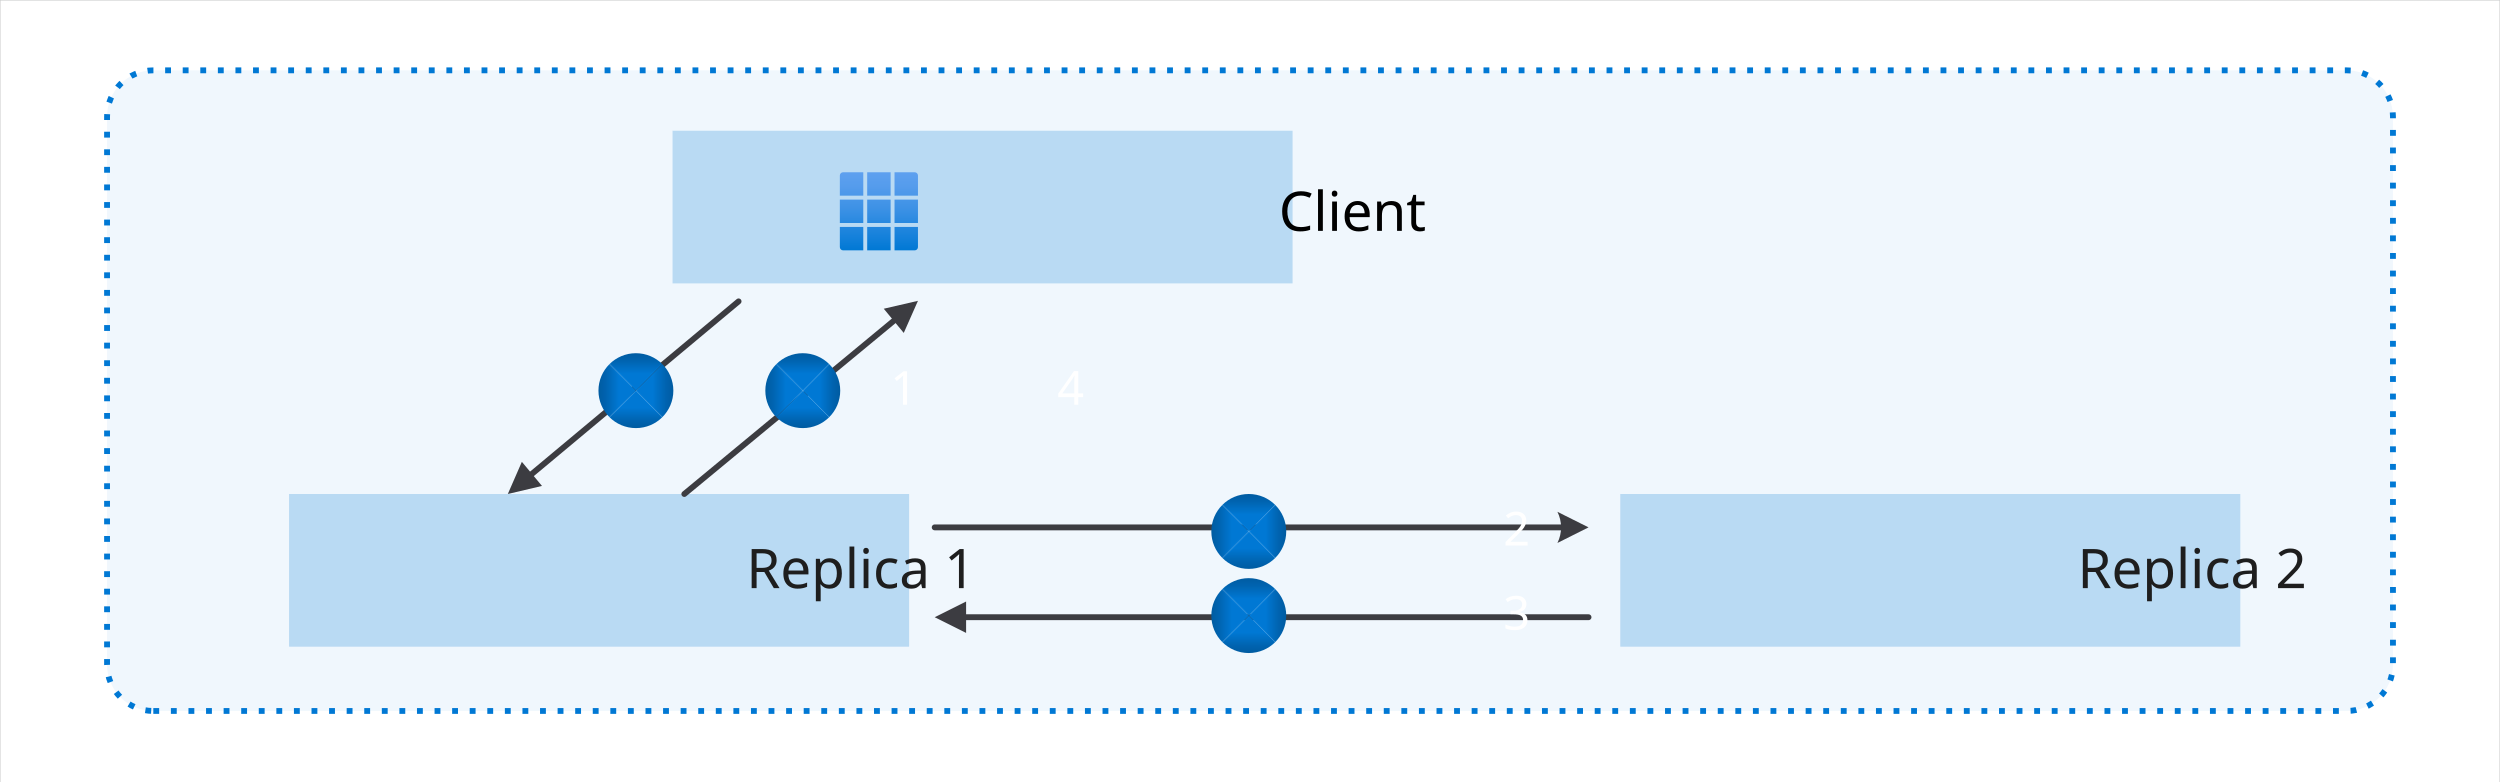
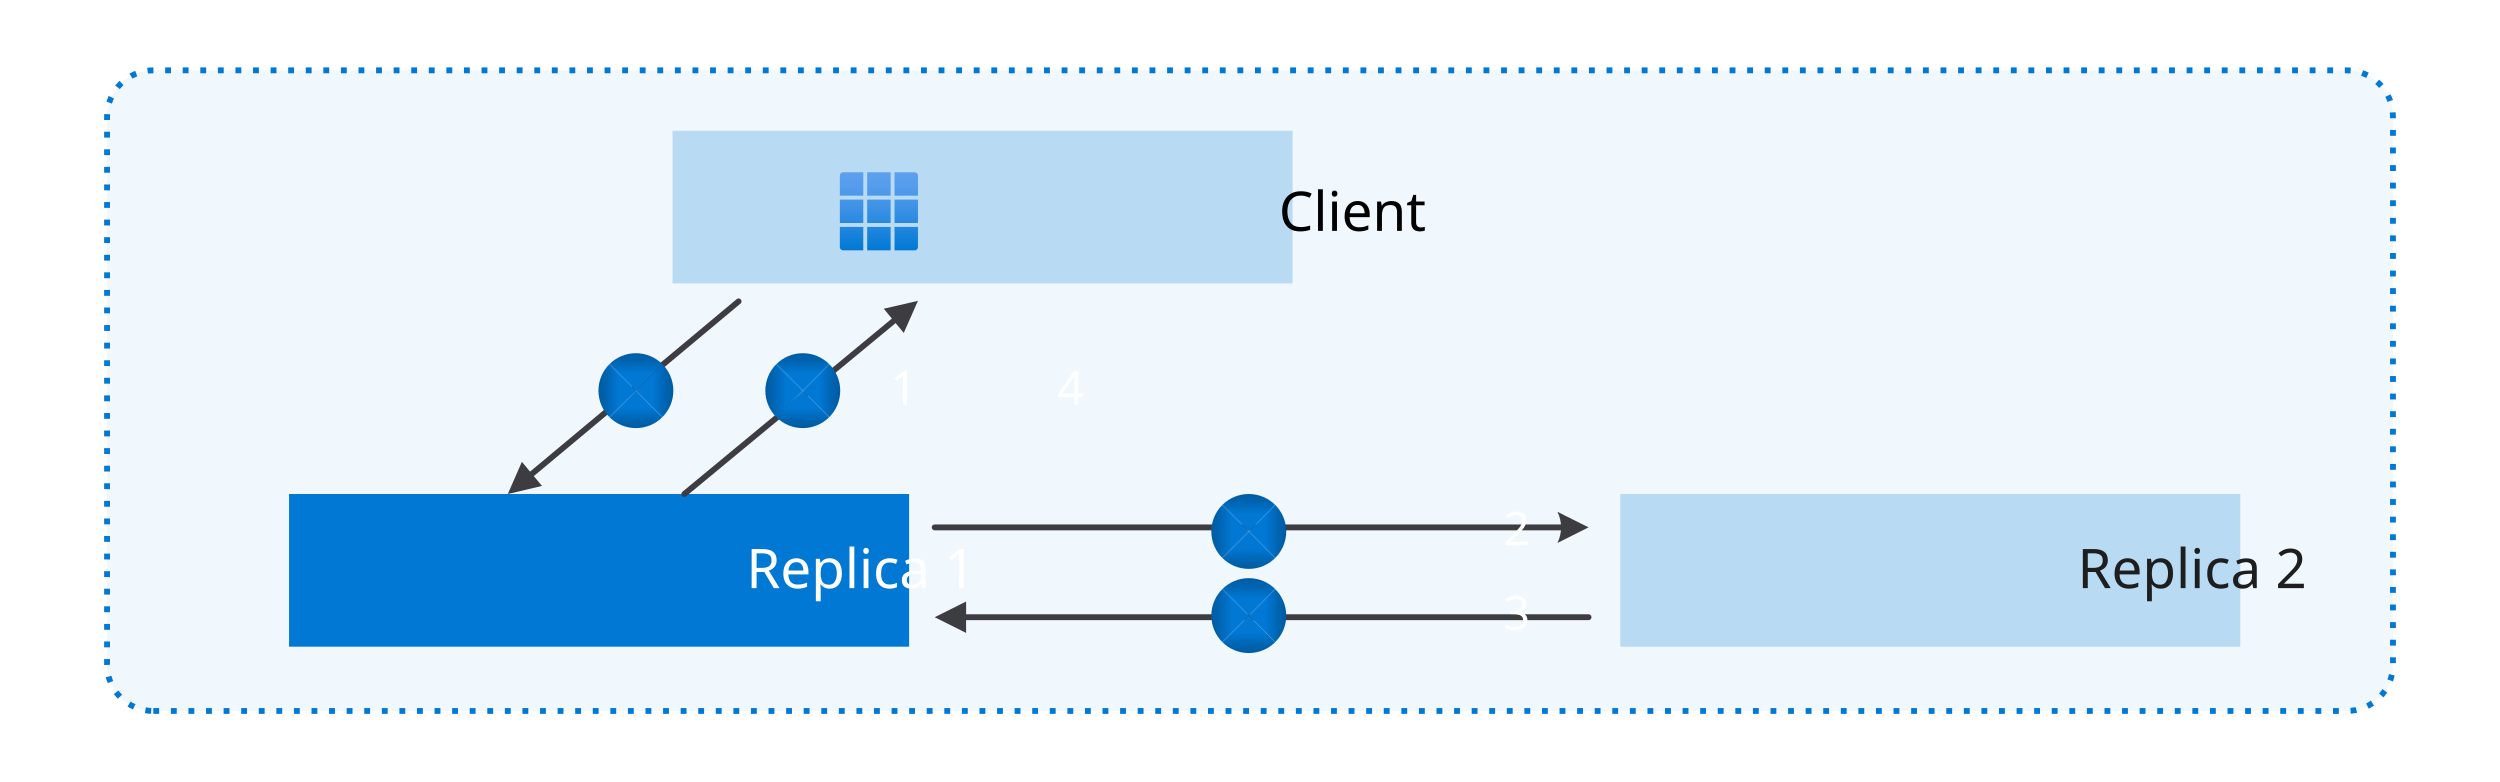
- <svg xmlns="http://www.w3.org/2000/svg" xmlns:ns1="http://schemas.microsoft.com/visio/2003/SVGExtensions/" xmlns:xlink="http://www.w3.org/1999/xlink" width="8.889in" height="2.778in" viewBox="0 0 640 200" xml:space="preserve" color-interpolation-filters="sRGB" class="st15">
+ <svg xmlns="http://www.w3.org/2000/svg" xmlns:ns1="http://schemas.microsoft.com/visio/2003/SVGExtensions/" xmlns:xlink="http://www.w3.org/1999/xlink" width="8.889in" height="2.778in" viewBox="0 0 640 200" xml:space="preserve" color-interpolation-filters="sRGB" class="st17">
  <ns1:documentProperties ns1:langID="2052" ns1:metric="true" ns1:viewMarkup="false">
    <ns1:userDefs>
      <ns1:ud ns1:nameU="msvSubprocessMaster" ns1:prompt="" ns1:val="VT4(Rectangle)" />
      <ns1:ud ns1:nameU="msvNoAutoConnect" ns1:val="VT0(1):26" />
    </ns1:userDefs>
  </ns1:documentProperties>
  <style type="text/css">
	
- 		.st1 {fill:#ffffff;stroke:#c7c8c8;stroke-width:0.25}
+ 		.st1 {fill:#ffffff;stroke:none;stroke-width:0.25}
		.st2 {fill:#f0f7fd;stroke:#0078d4;stroke-dasharray:1.5,3;stroke-linecap:butt;stroke-width:1.5}
- 		.st3 {fill:#0078d4;fill-opacity:0.23;stroke:none;stroke-linecap:butt;stroke-width:0.561}
- 		.st4 {fill:#1e1e1e;font-family:Segoe UI;font-size:1.167em}
- 		.st5 {marker-start:url(#mrkr4-19);stroke:#3c3c41;stroke-linecap:round;stroke-linejoin:round;stroke-width:1.5}
- 		.st6 {fill:#3c3c41;fill-opacity:1;stroke:#3c3c41;stroke-opacity:1;stroke-width:0.373}
- 		.st7 {marker-end:url(#mrkr5-25);stroke:#3c3c41;stroke-linecap:round;stroke-linejoin:round;stroke-width:1.5}
- 		.st8 {marker-end:url(#mrkr4-36);stroke:#3c3c41;stroke-linecap:round;stroke-linejoin:round;stroke-width:1.5}
- 		.st9 {fill:none;stroke:none;stroke-linecap:butt;stroke-width:0.561}
- 		.st10 {fill:#000000;font-family:Segoe UI;font-size:1.167em}
- 		.st11 {fill:url(#grad0-45);stroke:none;stroke-linecap:butt;stroke-width:0.75}
- 		.st12 {fill:url(#grad13-50);stroke:none;stroke-linecap:butt;stroke-width:0.561}
- 		.st13 {fill:none;stroke:none;stroke-linecap:butt;stroke-width:0.75}
- 		.st14 {fill:#ffffff;font-family:Segoe UI;font-size:1em}
- 		.st15 {fill:none;fill-rule:evenodd;font-size:12px;overflow:visible;stroke-linecap:square;stroke-miterlimit:3}
+ 		.st3 {fill:#0078d4;stroke:none;stroke-linecap:butt;stroke-width:0.561}
+ 		.st4 {fill:#ffffff;font-family:Segoe UI;font-size:1.167em}
+ 		.st5 {fill:#0078d4;fill-opacity:0.23;stroke:none;stroke-linecap:butt;stroke-width:0.561}
+ 		.st6 {fill:#1e1e1e;font-family:Segoe UI;font-size:1.167em}
+ 		.st7 {marker-start:url(#mrkr4-19);stroke:#3c3c41;stroke-linecap:round;stroke-linejoin:round;stroke-width:1.5}
+ 		.st8 {fill:#3c3c41;fill-opacity:1;stroke:#3c3c41;stroke-opacity:1;stroke-width:0.373}
+ 		.st9 {marker-end:url(#mrkr5-25);stroke:#3c3c41;stroke-linecap:round;stroke-linejoin:round;stroke-width:1.5}
+ 		.st10 {marker-end:url(#mrkr4-36);stroke:#3c3c41;stroke-linecap:round;stroke-linejoin:round;stroke-width:1.5}
+ 		.st11 {fill:none;stroke:none;stroke-linecap:butt;stroke-width:0.561}
+ 		.st12 {fill:#000000;font-family:Segoe UI;font-size:1.167em}
+ 		.st13 {fill:url(#grad0-45);stroke:none;stroke-linecap:butt;stroke-width:0.75}
+ 		.st14 {fill:url(#grad13-50);stroke:none;stroke-linecap:butt;stroke-width:0.561}
+ 		.st15 {fill:none;stroke:none;stroke-linecap:butt;stroke-width:0.75}
+ 		.st16 {fill:#ffffff;font-family:Segoe UI;font-size:1em}
+ 		.st17 {fill:none;fill-rule:evenodd;font-size:12px;overflow:visible;stroke-linecap:square;stroke-miterlimit:3}
	
	</style>
  <defs id="Patterns_And_Gradients">
    <linearGradient id="grad0-45" x1="0" y1="0" x2="1" y2="0" gradientTransform="rotate(-90 0.5 0.5)">
      <stop offset="0" stop-color="#0078d4" stop-opacity="1" />
      <stop offset="0.16" stop-color="#1380da" stop-opacity="1" />
      <stop offset="0.53" stop-color="#3c91e5" stop-opacity="1" />
      <stop offset="0.82" stop-color="#559cec" stop-opacity="1" />
      <stop offset="1" stop-color="#5ea0ef" stop-opacity="1" />
    </linearGradient>
    <pattern id="grad13-50" x="0" y="0" width="1" height="1" patternContentUnits="objectBoundingBox">
      <path d="M 0.5 0.5 L 0 0 L 0 1 z" style="fill:url(#grad0-51)" />
      <path d="M 0.5 0.5 L 1 0 L 1 1 z" style="fill:url(#grad0-52)" />
      <path d="M 0.5 0.5 L 0 0 L 1 0 z" style="fill:url(#grad0-53)" />
      <path d="M 0.5 0.5 L 0 1 L 1 1 z" style="fill:url(#grad0-54)" />
    </pattern>
    <linearGradient id="grad0-51" x1="0" y1="0" x2="1" y2="0" gradientTransform="rotate(180 0.5 0.5)">
      <stop offset="0.45" stop-color="#0078d4" stop-opacity="1" />
      <stop offset="0.805" stop-color="#0063af" stop-opacity="1" />
      <stop offset="1" stop-color="#005ba1" stop-opacity="1" />
    </linearGradient>
    <linearGradient id="grad0-52" x1="0" y1="0" x2="1" y2="0" gradientTransform="rotate(360 0.5 0.5)">
      <stop offset="0.45" stop-color="#0078d4" stop-opacity="1" />
      <stop offset="0.805" stop-color="#0063af" stop-opacity="1" />
      <stop offset="1" stop-color="#005ba1" stop-opacity="1" />
    </linearGradient>
    <linearGradient id="grad0-53" x1="0" y1="0" x2="1" y2="0" gradientTransform="rotate(270 0.5 0.5)">
      <stop offset="0.45" stop-color="#0078d4" stop-opacity="1" />
      <stop offset="0.805" stop-color="#0063af" stop-opacity="1" />
      <stop offset="1" stop-color="#005ba1" stop-opacity="1" />
    </linearGradient>
    <linearGradient id="grad0-54" x1="0" y1="0" x2="1" y2="0" gradientTransform="rotate(90 0.5 0.5)">
      <stop offset="0.45" stop-color="#0078d4" stop-opacity="1" />
      <stop offset="0.805" stop-color="#0063af" stop-opacity="1" />
      <stop offset="1" stop-color="#005ba1" stop-opacity="1" />
    </linearGradient>
  </defs>
  <defs id="Masters" />
  <defs id="Markers">
    <g id="lend4">
      <path d="M 2 1 L 0 0 L 2 -1 L 2 1 " style="stroke:none" />
    </g>
-     <marker id="mrkr4-19" class="st6" ns1:arrowType="4" ns1:arrowSize="2" ns1:setback="5.12" refX="5.12" orient="auto" markerUnits="strokeWidth" overflow="visible">
+     <marker id="mrkr4-19" class="st8" ns1:arrowType="4" ns1:arrowSize="2" ns1:setback="5.12" refX="5.12" orient="auto" markerUnits="strokeWidth" overflow="visible">
      <use xlink:href="#lend4" transform="scale(2.68) " />
    </marker>
    <g id="lend5">
      <path d="M 2 1 L 0 0 L 1.981 -0.993 C 1.672 -0.365 1.673 0.373 1.985 1 " style="stroke:none" />
    </g>
-     <marker id="mrkr5-25" class="st6" ns1:arrowType="5" ns1:arrowSize="2" ns1:setback="4.69" refX="-4.69" orient="auto" markerUnits="strokeWidth" overflow="visible">
+     <marker id="mrkr5-25" class="st8" ns1:arrowType="5" ns1:arrowSize="2" ns1:setback="4.69" refX="-4.69" orient="auto" markerUnits="strokeWidth" overflow="visible">
      <use xlink:href="#lend5" transform="scale(-2.68,-2.68) " />
    </marker>
-     <marker id="mrkr4-36" class="st6" ns1:arrowType="4" ns1:arrowSize="2" ns1:setback="5.36" refX="-5.36" orient="auto" markerUnits="strokeWidth" overflow="visible">
+     <marker id="mrkr4-36" class="st8" ns1:arrowType="4" ns1:arrowSize="2" ns1:setback="5.36" refX="-5.36" orient="auto" markerUnits="strokeWidth" overflow="visible">
      <use xlink:href="#lend4" transform="scale(-2.68,-2.68) " />
    </marker>
  </defs>
  <g ns1:mID="0" ns1:index="1" ns1:groupContext="foregroundPage">
    <ns1:userDefs>
      <ns1:ud ns1:nameU="msvThemeOrder" ns1:val="VT0(0):26" />
    </ns1:userDefs>
    <ns1:pageProperties ns1:drawingScale="0.0138889" ns1:pageScale="0.0138889" ns1:drawingUnits="29" ns1:shadowOffsetX="8.50394" ns1:shadowOffsetY="-8.50394" />
    <g id="shape75-1" ns1:mID="75" ns1:groupContext="shape" transform="translate(0,4.2126)">
      <rect x="0" y="-4.213" width="640" height="204.213" class="st1" />
    </g>
    <g id="shape145-3" ns1:mID="145" ns1:groupContext="shape" transform="translate(27.4074,-18)">
      <ns1:userDefs>
        <ns1:ud ns1:nameU="CTypeTopLeftSnip" ns1:prompt="" ns1:val="VT0(0):5" />
        <ns1:ud ns1:nameU="CTypeTopRightSnip" ns1:prompt="" ns1:val="VT0(0):5" />
        <ns1:ud ns1:nameU="CTypeBotLeftSnip" ns1:prompt="" ns1:val="VT0(0):5" />
        <ns1:ud ns1:nameU="CTypeBotRightSnip" ns1:prompt="" ns1:val="VT0(0):5" />
        <ns1:ud ns1:nameU="CornerLockHoriz" ns1:prompt="" ns1:val="VT0(1):5" />
        <ns1:ud ns1:nameU="CornerLockVert" ns1:prompt="" ns1:val="VT0(1):5" />
        <ns1:ud ns1:nameU="CornerLockDiag" ns1:prompt="" ns1:val="VT0(0):5" />
        <ns1:ud ns1:nameU="TopLeftOffset" ns1:prompt="" ns1:val="VT0(0.15748031496063):24" />
        <ns1:ud ns1:nameU="TopRightOffset" ns1:prompt="" ns1:val="VT0(0.15748031496063):24" />
        <ns1:ud ns1:nameU="BotLeftOffset" ns1:prompt="" ns1:val="VT0(0.15748031496063):24" />
        <ns1:ud ns1:nameU="BotRightOffset" ns1:prompt="" ns1:val="VT0(0.15748031496063):24" />
        <ns1:ud ns1:nameU="visVersion" ns1:prompt="" ns1:val="VT0(15):26" />
        <ns1:ud ns1:nameU="TopLeftOffset" ns1:prompt="" ns1:val="VT0(0.16438714930588):1" />
        <ns1:ud ns1:nameU="TopRightOffset" ns1:prompt="" ns1:val="VT0(0.16438714930588):1" />
        <ns1:ud ns1:nameU="BotLeftOffset" ns1:prompt="" ns1:val="VT0(0.16438714930588):1" />
        <ns1:ud ns1:nameU="BotRightOffset" ns1:prompt="" ns1:val="VT0(0.16438714930588):1" />
      </ns1:userDefs>
      <path d="M11.84 200 L573.35 200 A11.836 11.836 -180 0 0 585.19 188.16 L585.19 47.84 A11.836 11.836 -180 0 0 573.35        36 L11.84 36 A11.836 11.836 -180 0 0 -0 47.84 L0 188.16 A11.836 11.836 -180 0 0 11.84 200 Z" class="st2" />
    </g>
    <g id="group122-5" transform="translate(625,161.378)" ns1:mID="122" ns1:groupContext="group">
			</g>
    <g id="shape129-6" ns1:mID="129" ns1:groupContext="shape" transform="translate(74,-34.4572)">
      <ns1:textBlock ns1:margins="rect(0,0,0,0)" ns1:tabSpace="42.5197" />
      <ns1:textRect cx="79.366" cy="180.457" width="158.74" height="39.086" />
      <rect x="0" y="160.914" width="158.733" height="39.086" class="st3" />
      <text x="51.53" y="185.01" class="st4" ns1:langID="2052">
        <ns1:paragraph ns1:horizAlign="1" />
        <ns1:tabList />Replica 1</text>
    </g>
    <g id="shape132-9" ns1:mID="132" ns1:groupContext="shape" transform="translate(172.168,-127.457)">
-       <rect x="0" y="160.914" width="158.733" height="39.086" class="st3" />
+       <rect x="0" y="160.914" width="158.733" height="39.086" class="st5" />
    </g>
    <g id="shape144-11" ns1:mID="144" ns1:groupContext="shape" transform="translate(414.785,-34.4572)">
      <ns1:textBlock ns1:margins="rect(0,0,0,0)" ns1:tabSpace="42.5197" />
      <ns1:textRect cx="79.366" cy="180.457" width="158.74" height="39.086" />
-       <rect x="0" y="160.914" width="158.733" height="39.086" class="st3" />
-       <text x="51.53" y="185.01" class="st4" ns1:langID="2052">
+       <rect x="0" y="160.914" width="158.733" height="39.086" class="st5" />
+       <text x="51.53" y="185.01" class="st6" ns1:langID="2052">
        <ns1:paragraph ns1:horizAlign="1" />
        <ns1:tabList />Replica 2</text>
    </g>
    <g id="shape154-14" ns1:mID="154" ns1:groupContext="shape" transform="translate(1.83563,-27.0807) rotate(-39.8531)">
      <ns1:userDefs>
        <ns1:ud ns1:nameU="visVersion" ns1:prompt="" ns1:val="VT0(17):26" />
      </ns1:userDefs>
-       <path d="M7.68 200 L8.04 200 L76.95 200" class="st5" />
+       <path d="M7.68 200 L8.04 200 L76.95 200" class="st7" />
    </g>
    <g id="shape155-20" ns1:mID="155" ns1:groupContext="shape" transform="translate(239.282,-65)">
      <ns1:userDefs>
        <ns1:ud ns1:nameU="visVersion" ns1:prompt="" ns1:val="VT0(17):26" />
      </ns1:userDefs>
-       <path d="M0 200 L160.35 200" class="st7" />
+       <path d="M0 200 L160.35 200" class="st9" />
    </g>
    <g id="shape156-26" ns1:mID="156" ns1:groupContext="shape" transform="translate(239.282,-42)">
      <ns1:userDefs>
        <ns1:ud ns1:nameU="visVersion" ns1:prompt="" ns1:val="VT0(17):26" />
      </ns1:userDefs>
-       <path d="M7.68 200 L8.04 200 L167.38 200" class="st5" />
+       <path d="M7.68 200 L8.04 200 L167.38 200" class="st7" />
    </g>
    <g id="shape157-31" ns1:mID="157" ns1:groupContext="shape" transform="translate(47.7401,-27.6783) rotate(-39.5852)">
      <ns1:userDefs>
        <ns1:ud ns1:nameU="visVersion" ns1:prompt="" ns1:val="VT0(17):26" />
      </ns1:userDefs>
-       <path d="M0 200 L69.57 200" class="st8" />
+       <path d="M0 200 L69.57 200" class="st10" />
    </g>
    <g id="group158-37" transform="translate(215,-125.914)" ns1:mID="158" ns1:groupContext="group">
      <g id="shape141-38" ns1:mID="141" ns1:groupContext="shape" transform="translate(26.9308,0)">
        <ns1:textBlock ns1:margins="rect(0,0,0,0)" ns1:tabSpace="42.5197" />
        <ns1:textRect cx="23.069" cy="180.457" width="46.14" height="39.086" />
-         <rect x="0" y="160.914" width="46.138" height="39.086" class="st9" />
-         <text x="5.35" y="185.01" class="st10" ns1:langID="2052">
+         <rect x="0" y="160.914" width="46.138" height="39.086" class="st11" />
+         <text x="5.35" y="185.01" class="st12" ns1:langID="2052">
          <ns1:paragraph ns1:horizAlign="1" />
          <ns1:tabList />Client</text>
      </g>
      <g id="group151-41" transform="translate(0,-10)" ns1:mID="151" ns1:groupContext="group">
        <g id="shape152-42" ns1:mID="152" ns1:groupContext="shape">
-           <path d="M7 194 L13 194 L13 200 L7 200 L7 194 ZM0 186 L6 186 L6 180 L0.84 180 a0.838 0.838 -180 0 0 -0.838          0.838 L0 186 ZM0.84 200 L6 200 L6 194 L0 194 L0 199.16 a0.838 0.838 -180 0 0 0.838 0.838 ZM0          193 L6 193 L6 187 L0 187 L0 193 ZM14 200 L19.16 200 a0.838 0.838 -180 0 0 0.838 -0.838 L20 194          L14 194 L14 200 ZM7 193 L13 193 L13 187 L7 187 L7 193 ZM14 193 L20 193 L20 187 L14 187 L14 193 ZM14          180 L14 186 L20 186 L20 180.84 a0.838 0.838 -180 0 0 -0.838 -0.838 L14 180 ZM7 186 L13 186 L13          180 L7 180 L7 186 Z" class="st11" />
+           <path d="M7 194 L13 194 L13 200 L7 200 L7 194 ZM0 186 L6 186 L6 180 L0.84 180 a0.838 0.838 -180 0 0 -0.838          0.838 L0 186 ZM0.84 200 L6 200 L6 194 L0 194 L0 199.16 a0.838 0.838 -180 0 0 0.838 0.838 ZM0          193 L6 193 L6 187 L0 187 L0 193 ZM14 200 L19.16 200 a0.838 0.838 -180 0 0 0.838 -0.838 L20 194          L14 194 L14 200 ZM7 193 L13 193 L13 187 L7 187 L7 193 ZM14 193 L20 193 L20 187 L14 187 L14 193 ZM14          180 L14 186 L20 186 L20 180.84 a0.838 0.838 -180 0 0 -0.838 -0.838 L14 180 ZM7 186 L13 186 L13          180 L7 180 L7 186 Z" class="st13" />
        </g>
      </g>
    </g>
    <g id="group159-46" transform="translate(153.205,-90.4143)" ns1:mID="159" ns1:groupContext="group">
      <g id="shape160-47" ns1:mID="160" ns1:groupContext="shape" transform="translate(0,380.829) scale(1,-1)">
-         <ellipse cx="9.586" cy="190.414" rx="9.586" ry="9.586" class="st12" />
+         <ellipse cx="9.586" cy="190.414" rx="9.586" ry="9.586" class="st14" />
      </g>
      <g id="shape161-55" ns1:mID="161" ns1:groupContext="shape" transform="translate(2.93206,-1.91692)">
        <ns1:textBlock ns1:margins="rect(0,0,0,0)" ns1:tabSpace="42.5197" />
        <ns1:textRect cx="6.39" cy="192.331" width="12.79" height="15.337" />
-         <rect x="0" y="184.663" width="12.781" height="15.337" class="st13" />
-         <text x="3.16" y="195.93" class="st14" ns1:langID="2052">
+         <rect x="0" y="184.663" width="12.781" height="15.337" class="st15" />
+         <text x="3.16" y="195.93" class="st16" ns1:langID="2052">
          <ns1:paragraph ns1:horizAlign="1" />
          <ns1:tabList />1</text>
      </g>
    </g>
    <g id="group165-58" transform="translate(310.102,-54.3715)" ns1:mID="165" ns1:groupContext="group">
      <g id="shape166-59" ns1:mID="166" ns1:groupContext="shape" transform="translate(0,380.829) scale(1,-1)">
-         <ellipse cx="9.586" cy="190.414" rx="9.586" ry="9.586" class="st12" />
+         <ellipse cx="9.586" cy="190.414" rx="9.586" ry="9.586" class="st14" />
      </g>
      <g id="shape167-62" ns1:mID="167" ns1:groupContext="shape" transform="translate(2.93206,-1.91692)">
        <ns1:textBlock ns1:margins="rect(0,0,0,0)" ns1:tabSpace="42.5197" />
        <ns1:textRect cx="6.39" cy="192.331" width="12.79" height="15.337" />
-         <rect x="0" y="184.663" width="12.781" height="15.337" class="st13" />
-         <text x="3.16" y="195.93" class="st14" ns1:langID="2052">
+         <rect x="0" y="184.663" width="12.781" height="15.337" class="st15" />
+         <text x="3.16" y="195.93" class="st16" ns1:langID="2052">
          <ns1:paragraph ns1:horizAlign="1" />
          <ns1:tabList />2</text>
      </g>
    </g>
    <g id="group168-65" transform="translate(310.102,-32.8286)" ns1:mID="168" ns1:groupContext="group">
      <g id="shape169-66" ns1:mID="169" ns1:groupContext="shape" transform="translate(0,380.829) scale(1,-1)">
-         <ellipse cx="9.586" cy="190.414" rx="9.586" ry="9.586" class="st12" />
+         <ellipse cx="9.586" cy="190.414" rx="9.586" ry="9.586" class="st14" />
      </g>
      <g id="shape170-69" ns1:mID="170" ns1:groupContext="shape" transform="translate(2.93206,-1.91692)">
        <ns1:textBlock ns1:margins="rect(0,0,0,0)" ns1:tabSpace="42.5197" />
        <ns1:textRect cx="6.39" cy="192.331" width="12.79" height="15.337" />
-         <rect x="0" y="184.663" width="12.781" height="15.337" class="st13" />
-         <text x="3.16" y="195.93" class="st14" ns1:langID="2052">
+         <rect x="0" y="184.663" width="12.781" height="15.337" class="st15" />
+         <text x="3.16" y="195.93" class="st16" ns1:langID="2052">
          <ns1:paragraph ns1:horizAlign="1" />
          <ns1:tabList />3</text>
      </g>
    </g>
    <g id="group171-72" transform="translate(195.926,-90.4143)" ns1:mID="171" ns1:groupContext="group">
      <g id="shape172-73" ns1:mID="172" ns1:groupContext="shape" transform="translate(0,380.829) scale(1,-1)">
-         <ellipse cx="9.586" cy="190.414" rx="9.586" ry="9.586" class="st12" />
+         <ellipse cx="9.586" cy="190.414" rx="9.586" ry="9.586" class="st14" />
      </g>
      <g id="shape173-76" ns1:mID="173" ns1:groupContext="shape" transform="translate(2.93206,-1.91692)">
        <ns1:textBlock ns1:margins="rect(0,0,0,0)" ns1:tabSpace="42.5197" />
        <ns1:textRect cx="6.39" cy="192.331" width="12.79" height="15.337" />
-         <rect x="0" y="184.663" width="12.781" height="15.337" class="st13" />
-         <text x="3.16" y="195.93" class="st14" ns1:langID="2052">
+         <rect x="0" y="184.663" width="12.781" height="15.337" class="st15" />
+         <text x="3.16" y="195.93" class="st16" ns1:langID="2052">
          <ns1:paragraph ns1:horizAlign="1" />
          <ns1:tabList />4</text>
      </g>
    </g>
  </g>
</svg>
